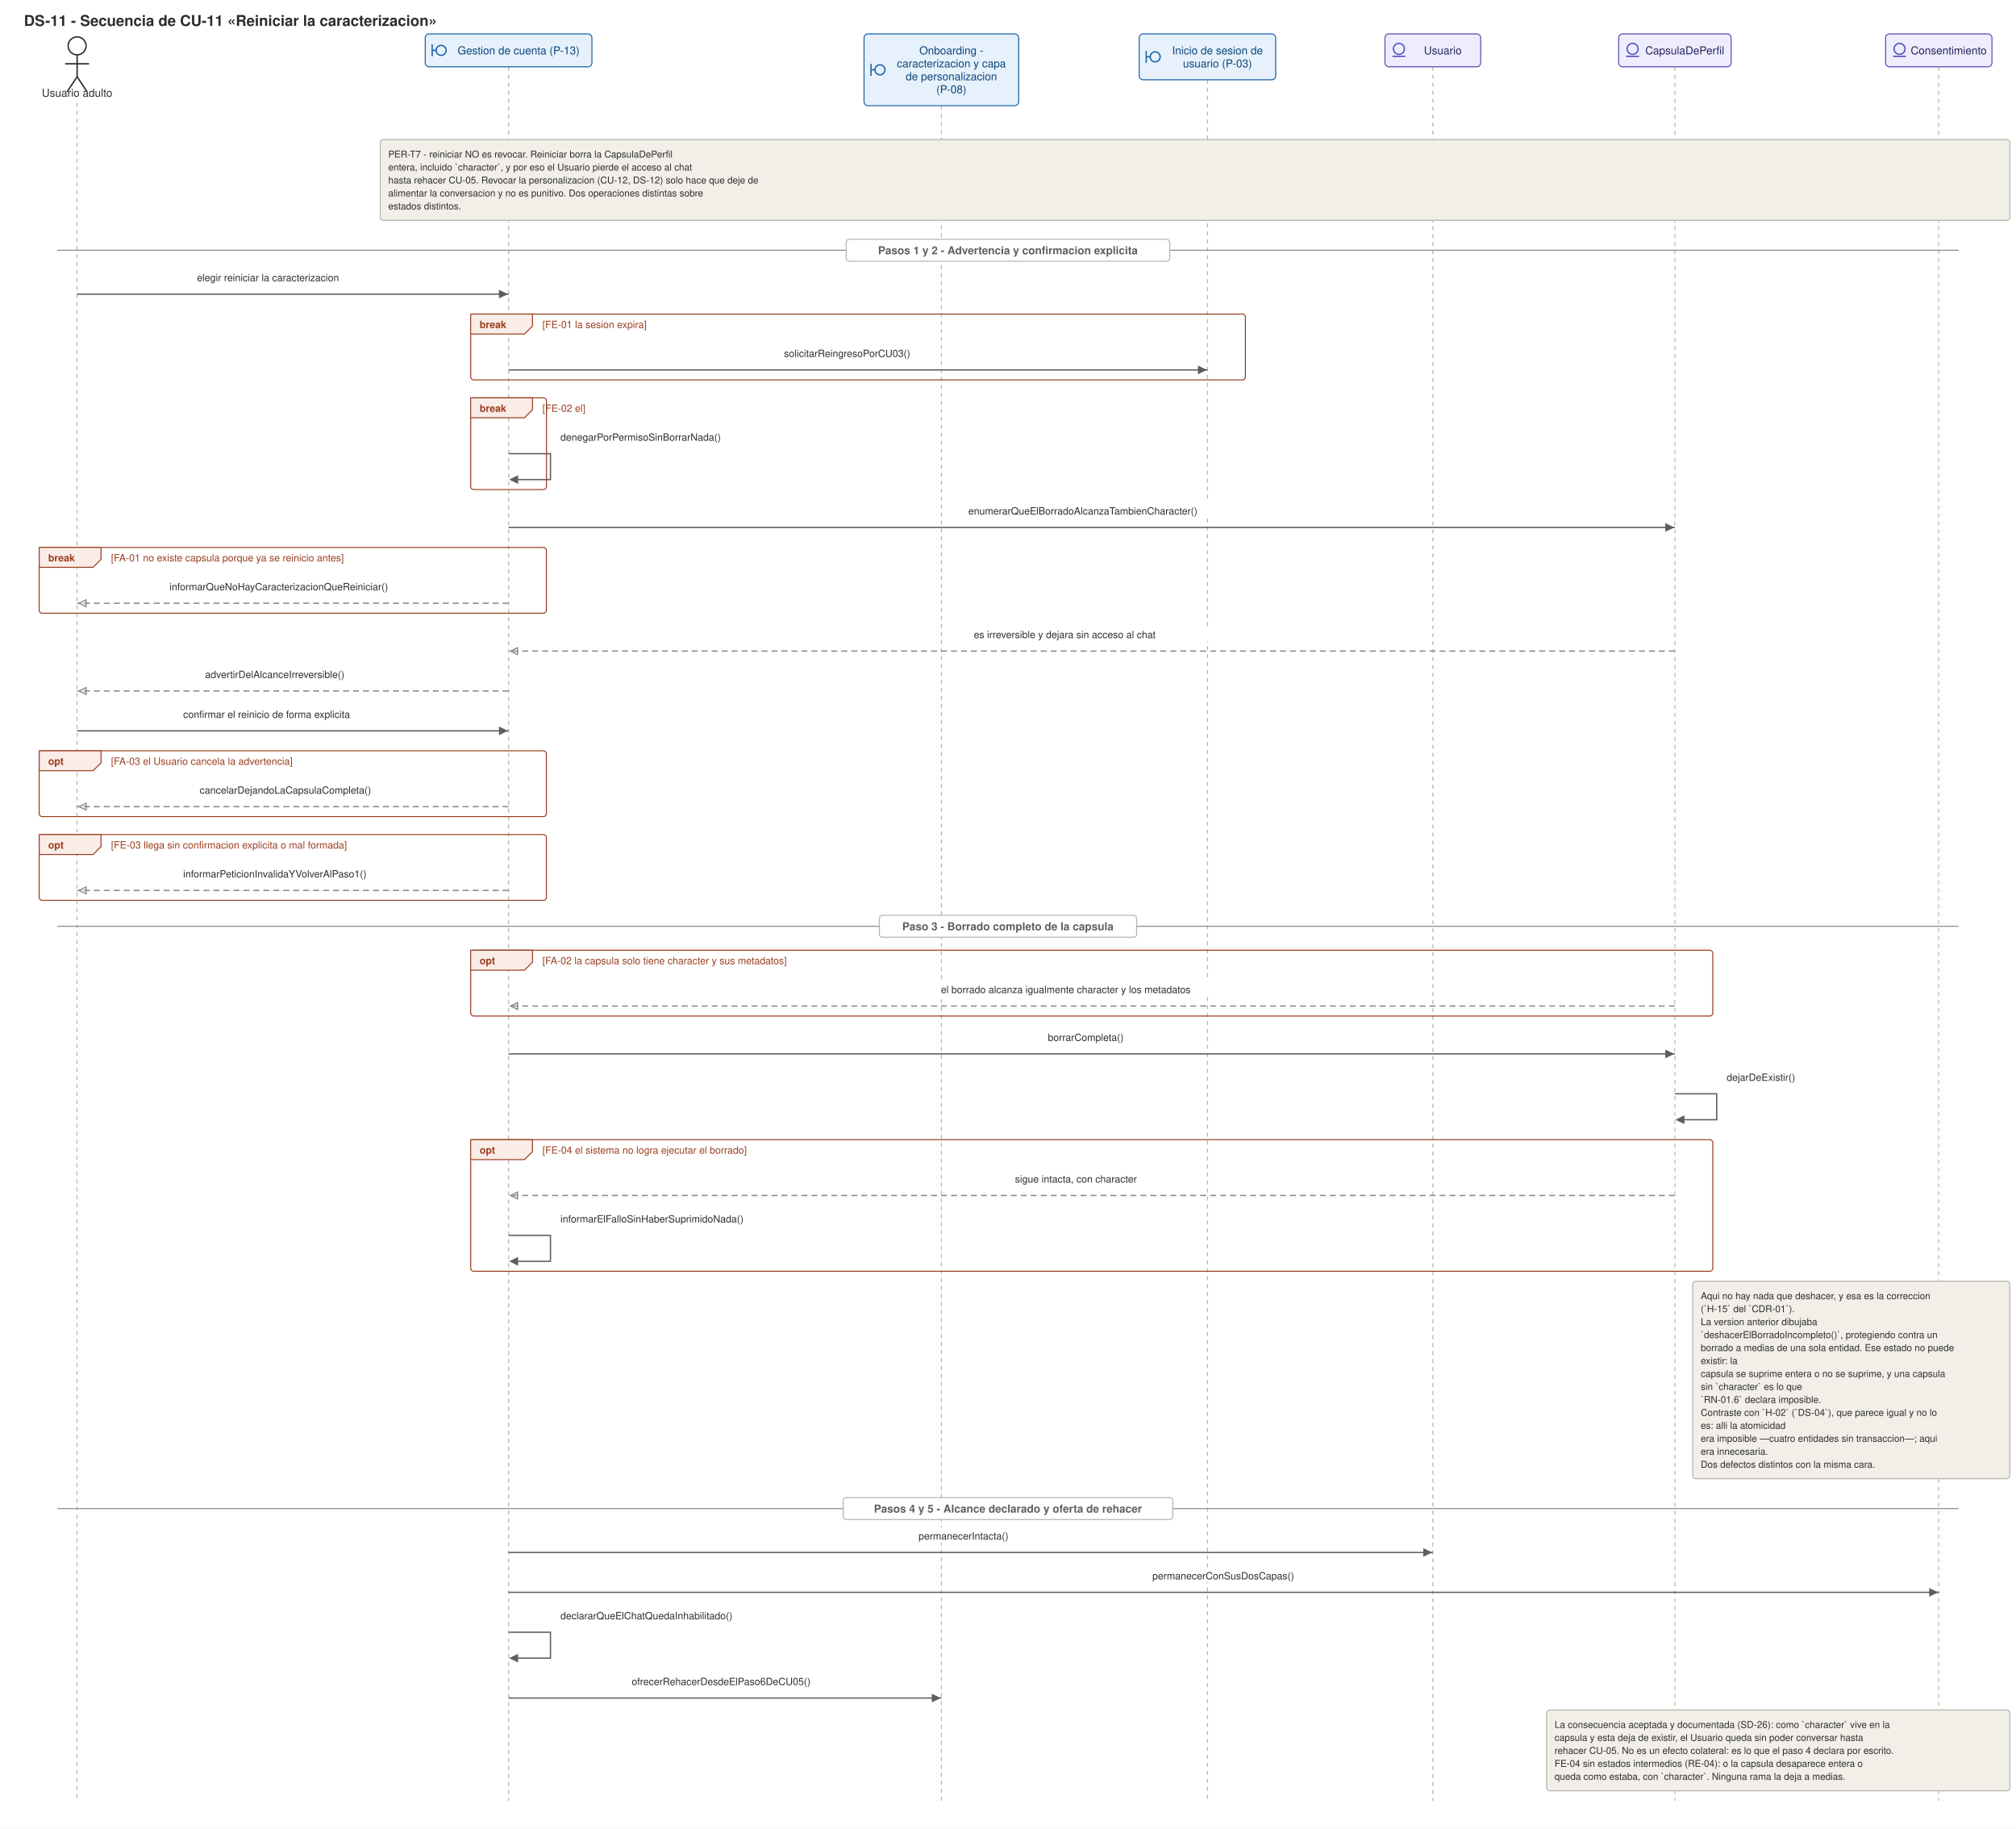
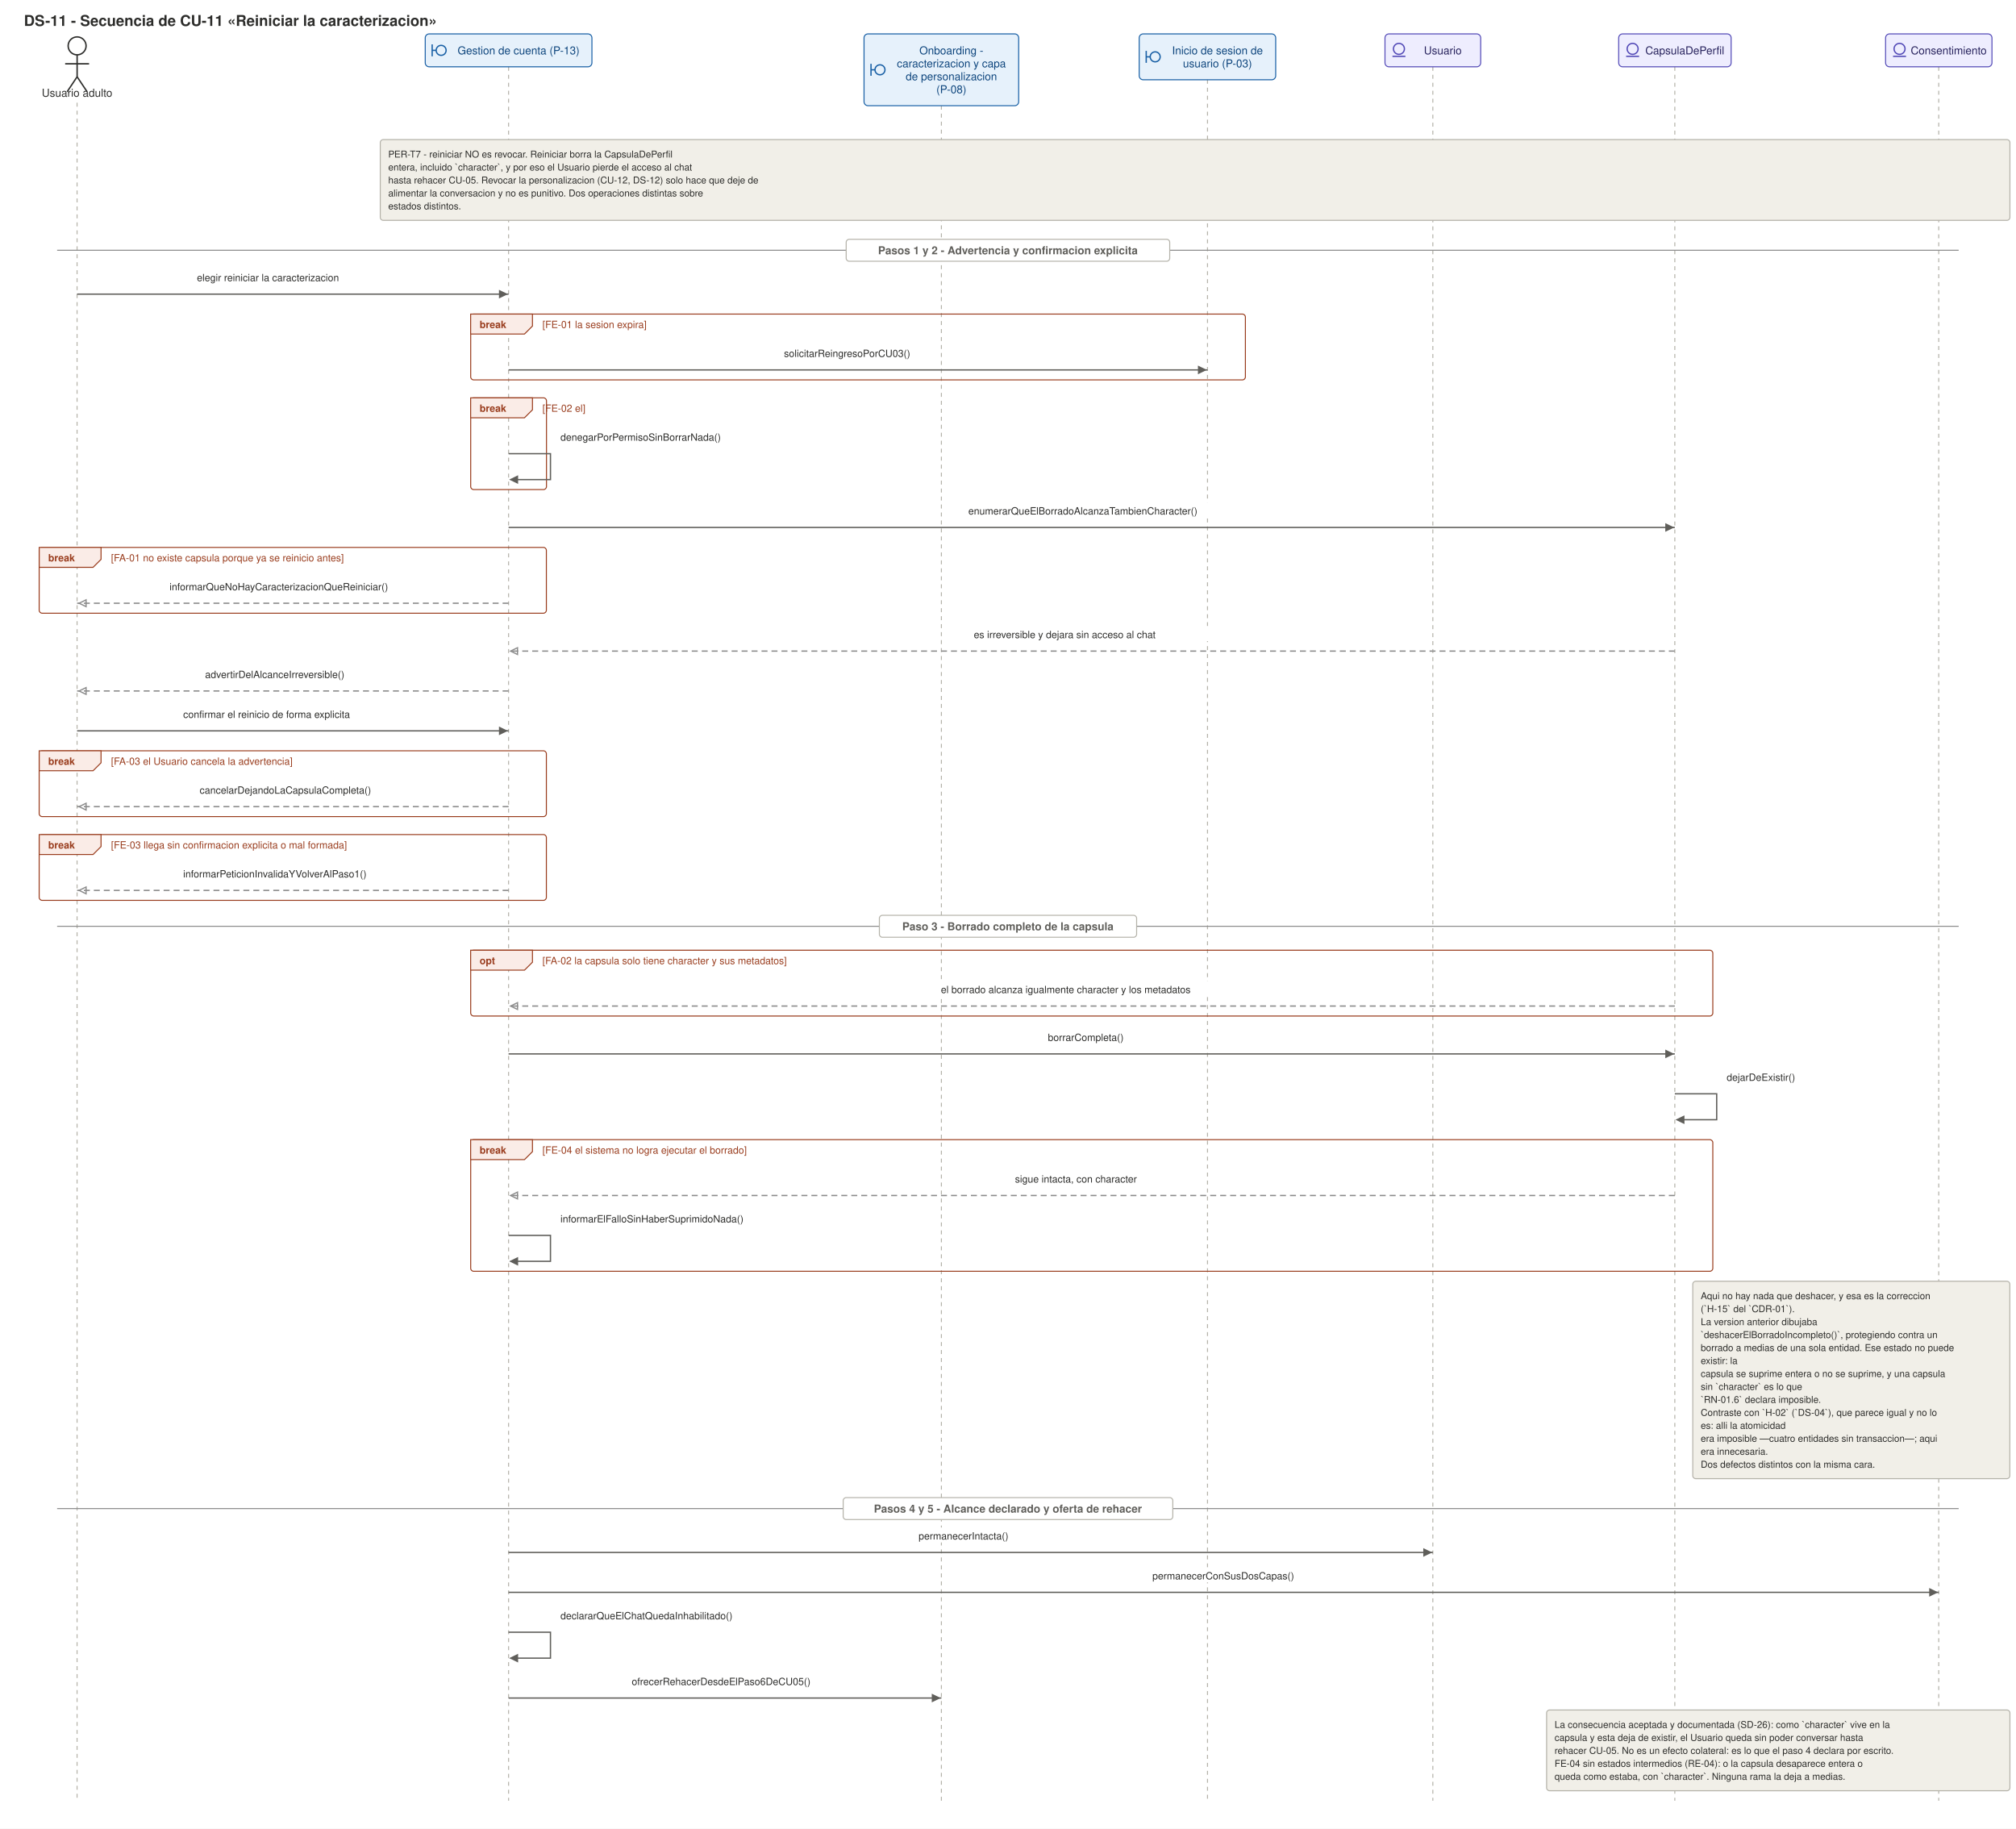
<svg xmlns="http://www.w3.org/2000/svg" viewBox="0 0 2022 1834" width="2022" height="1834" role="img" aria-labelledby="t d" font-family="Segoe UI, Helvetica, Arial, sans-serif">
  <rect x="0" y="0" width="2022" height="1834" fill="#FFFFFF" />
  <text x="24" y="26" font-size="15" font-weight="600" fill="#2C2C2A">DS-11 - Secuencia de CU-11 «Reiniciar la caracterizacion»</text>
  <line x1="77.3" y1="103.0" x2="77.3" y2="1806.0" stroke="#B4B2A9" stroke-width="1" stroke-dasharray="4 4" />
  <line x1="510.1" y1="67.0" x2="510.1" y2="1806.0" stroke="#B4B2A9" stroke-width="1" stroke-dasharray="4 4" />
  <line x1="944.2" y1="106.0" x2="944.2" y2="1806.0" stroke="#B4B2A9" stroke-width="1" stroke-dasharray="4 4" />
  <line x1="1211.1" y1="80.0" x2="1211.1" y2="1806.0" stroke="#B4B2A9" stroke-width="1" stroke-dasharray="4 4" />
  <line x1="1437.1" y1="67.0" x2="1437.1" y2="1806.0" stroke="#B4B2A9" stroke-width="1" stroke-dasharray="4 4" />
  <line x1="1679.8" y1="67.0" x2="1679.8" y2="1806.0" stroke="#B4B2A9" stroke-width="1" stroke-dasharray="4 4" />
  <line x1="1944.5" y1="67.0" x2="1944.5" y2="1806.0" stroke="#B4B2A9" stroke-width="1" stroke-dasharray="4 4" />
  <rect x="472.1" y="315.0" width="777.0" height="66.0" fill="none" stroke="#993C1D" stroke-width="1" rx="3" />
  <polygon points="472.05,315 534.05,315 534.05,327 526.05,335 472.05,335" fill="#FAECE7" stroke="#993C1D" stroke-width="1" />
  <text x="481.05" y="329" font-size="10" font-weight="600" fill="#993C1D">break</text>
  <text x="544.05" y="329" font-size="10" fill="#993C1D">[FE-01 la sesion expira]</text>
  <rect x="472.1" y="399.0" width="76.0" height="92.0" fill="none" stroke="#993C1D" stroke-width="1" rx="3" />
  <polygon points="472.05,399 534.05,399 534.05,411 526.05,419 472.05,419" fill="#FAECE7" stroke="#993C1D" stroke-width="1" />
  <text x="481.05" y="413" font-size="10" font-weight="600" fill="#993C1D">break</text>
  <text x="544.05" y="413" font-size="10" fill="#993C1D">[FE-02 el]</text>
  <rect x="39.3" y="549.0" width="508.7" height="66.0" fill="none" stroke="#993C1D" stroke-width="1" rx="3" />
  <polygon points="39.35,549 101.35,549 101.35,561 93.35,569 39.35,569" fill="#FAECE7" stroke="#993C1D" stroke-width="1" />
  <text x="48.35" y="563" font-size="10" font-weight="600" fill="#993C1D">break</text>
  <text x="111.35" y="563" font-size="10" fill="#993C1D">[FA-01 no existe capsula porque ya se reinicio antes]</text>
  <rect x="39.3" y="753.0" width="508.7" height="66.0" fill="none" stroke="#993C1D" stroke-width="1" rx="3" />
  <polygon points="39.35,753 101.35,753 101.35,765 93.35,773 39.35,773" fill="#FAECE7" stroke="#993C1D" stroke-width="1" />
-   <text x="48.35" y="767" font-size="10" font-weight="600" fill="#993C1D">opt</text>
+   <text x="48.35" y="767" font-size="10" font-weight="600" fill="#993C1D">break</text>
  <text x="111.35" y="767" font-size="10" fill="#993C1D">[FA-03 el Usuario cancela la advertencia]</text>
  <rect x="39.3" y="837.0" width="508.7" height="66.0" fill="none" stroke="#993C1D" stroke-width="1" rx="3" />
  <polygon points="39.35,837 101.35,837 101.35,849 93.35,857 39.35,857" fill="#FAECE7" stroke="#993C1D" stroke-width="1" />
-   <text x="48.35" y="851" font-size="10" font-weight="600" fill="#993C1D">opt</text>
+   <text x="48.35" y="851" font-size="10" font-weight="600" fill="#993C1D">break</text>
  <text x="111.35" y="851" font-size="10" fill="#993C1D">[FE-03 llega sin confirmacion explicita o mal formada]</text>
  <rect x="472.1" y="953.0" width="1245.8" height="66.0" fill="none" stroke="#993C1D" stroke-width="1" rx="3" />
  <polygon points="472.05,953 534.05,953 534.05,965 526.05,973 472.05,973" fill="#FAECE7" stroke="#993C1D" stroke-width="1" />
  <text x="481.05" y="967" font-size="10" font-weight="600" fill="#993C1D">opt</text>
  <text x="544.05" y="967" font-size="10" fill="#993C1D">[FA-02 la capsula solo tiene character y sus metadatos]</text>
  <rect x="472.1" y="1143.0" width="1245.8" height="132.0" fill="none" stroke="#993C1D" stroke-width="1" rx="3" />
  <polygon points="472.05,1143 534.05,1143 534.05,1155 526.05,1163 472.05,1163" fill="#FAECE7" stroke="#993C1D" stroke-width="1" />
-   <text x="481.05" y="1157" font-size="10" font-weight="600" fill="#993C1D">opt</text>
+   <text x="481.05" y="1157" font-size="10" font-weight="600" fill="#993C1D">break</text>
  <text x="544.05" y="1157" font-size="10" fill="#993C1D">[FE-04 el sistema no logra ejecutar el borrado]</text>
  <line x1="57.3" y1="251.0" x2="1964.5" y2="251.0" stroke="#8a8a8a" stroke-width="1" />
  <rect x="848.7" y="240.0" width="324.5" height="22" rx="3" fill="#FFFFFF" stroke="#B4B2A9" stroke-width="1" />
  <text x="1010.9" y="255.0" font-size="11" font-weight="600" text-anchor="middle" fill="#5F5E5A">Pasos 1 y 2 - Advertencia y confirmacion explicita</text>
  <line x1="57.3" y1="929.0" x2="1964.5" y2="929.0" stroke="#8a8a8a" stroke-width="1" />
  <rect x="882.0" y="918.0" width="258.0" height="22" rx="3" fill="#FFFFFF" stroke="#B4B2A9" stroke-width="1" />
  <text x="1010.9" y="933.0" font-size="11" font-weight="600" text-anchor="middle" fill="#5F5E5A">Paso 3 - Borrado completo de la capsula</text>
  <line x1="57.3" y1="1513.0" x2="1964.5" y2="1513.0" stroke="#8a8a8a" stroke-width="1" />
  <rect x="845.7" y="1502.0" width="330.6" height="22" rx="3" fill="#FFFFFF" stroke="#B4B2A9" stroke-width="1" />
  <text x="1010.9" y="1517.0" font-size="11" font-weight="600" text-anchor="middle" fill="#5F5E5A">Pasos 4 y 5 - Alcance declarado y oferta de rehacer</text>
  <line x1="77.3" y1="295.0" x2="510.1" y2="295.0" stroke="#5F5E5A" stroke-width="1.3" />
  <polygon points="508.05,295 501.05,291.6 501.05,298.4" fill="#5F5E5A" stroke="#5F5E5A" stroke-width="1.2" />
  <rect x="193.5" y="270.0" width="200.5" height="15.0" fill="#FFFFFF" />
  <text x="197.5" y="282.0" font-size="10" fill="#2C2C2A">elegir reiniciar la caracterizacion</text>
  <line x1="510.1" y1="371.0" x2="1211.1" y2="371.0" stroke="#5F5E5A" stroke-width="1.3" />
  <polygon points="1209.1,371 1202.1,367.6 1202.1,374.4" fill="#5F5E5A" stroke="#5F5E5A" stroke-width="1.2" />
  <rect x="782.3" y="346.0" width="156.5" height="15.0" fill="#FFFFFF" />
  <text x="786.3" y="358.0" font-size="10" fill="#2C2C2A">solicitarReingresoPorCU03()</text>
  <polyline points="510.1,455.0 552.1,455.0 552.1,481.0 519.1,481.0" fill="none" stroke="#5F5E5A" stroke-width="1.3" />
  <polygon points="512.05,481 519.05,477.6 519.05,484.4" fill="#5F5E5A" stroke="#5F5E5A" stroke-width="1.2" />
  <rect x="558.1" y="430.0" width="184.0" height="15.0" fill="#FFFFFF" />
  <text x="562.1" y="442.0" font-size="10" fill="#2C2C2A">denegarPorPermisoSinBorrarNada()</text>
  <line x1="510.1" y1="529.0" x2="1679.8" y2="529.0" stroke="#5F5E5A" stroke-width="1.3" />
  <polygon points="1677.85,529 1670.85,525.6 1670.85,532.4" fill="#5F5E5A" stroke="#5F5E5A" stroke-width="1.2" />
  <rect x="967.2" y="504.0" width="255.5" height="15.0" fill="#FFFFFF" />
  <text x="971.2" y="516.0" font-size="10" fill="#2C2C2A">enumerarQueElBorradoAlcanzaTambienCharacter()</text>
  <line x1="510.1" y1="605.0" x2="77.3" y2="605.0" stroke="#8a8a8a" stroke-width="1.3" stroke-dasharray="6 4" />
  <polygon points="79.35,605 86.35,601.6 86.35,608.4" fill="none" stroke="#8a8a8a" stroke-width="1.2" />
  <rect x="166.0" y="580.0" width="255.5" height="15.0" fill="#FFFFFF" />
  <text x="170.0" y="592.0" font-size="10" fill="#2C2C2A">informarQueNoHayCaracterizacionQueReiniciar()</text>
  <line x1="1679.8" y1="653.0" x2="510.1" y2="653.0" stroke="#8a8a8a" stroke-width="1.3" stroke-dasharray="6 4" />
  <polygon points="512.05,653 519.05,649.6 519.05,656.4" fill="none" stroke="#8a8a8a" stroke-width="1.2" />
  <rect x="972.7" y="628.0" width="244.5" height="15.0" fill="#FFFFFF" />
  <text x="976.7" y="640.0" font-size="10" fill="#2C2C2A">es irreversible y dejara sin acceso al chat</text>
  <line x1="510.1" y1="693.0" x2="77.3" y2="693.0" stroke="#8a8a8a" stroke-width="1.3" stroke-dasharray="6 4" />
  <polygon points="79.35,693 86.35,689.6 86.35,696.4" fill="none" stroke="#8a8a8a" stroke-width="1.2" />
  <rect x="201.7" y="668.0" width="184.0" height="15.0" fill="#FFFFFF" />
  <text x="205.7" y="680.0" font-size="10" fill="#2C2C2A">advertirDelAlcanceIrreversible()</text>
  <line x1="77.3" y1="733.0" x2="510.1" y2="733.0" stroke="#5F5E5A" stroke-width="1.3" />
  <polygon points="508.05,733 501.05,729.6 501.05,736.4" fill="#5F5E5A" stroke="#5F5E5A" stroke-width="1.2" />
  <rect x="179.7" y="708.0" width="228.0" height="15.0" fill="#FFFFFF" />
  <text x="183.7" y="720.0" font-size="10" fill="#2C2C2A">confirmar el reinicio de forma explicita</text>
  <line x1="510.1" y1="809.0" x2="77.3" y2="809.0" stroke="#8a8a8a" stroke-width="1.3" stroke-dasharray="6 4" />
  <polygon points="79.35,809 86.35,805.6 86.35,812.4" fill="none" stroke="#8a8a8a" stroke-width="1.2" />
  <rect x="196.2" y="784.0" width="195.0" height="15.0" fill="#FFFFFF" />
  <text x="200.2" y="796.0" font-size="10" fill="#2C2C2A">cancelarDejandoLaCapsulaCompleta()</text>
  <line x1="510.1" y1="893.0" x2="77.3" y2="893.0" stroke="#8a8a8a" stroke-width="1.3" stroke-dasharray="6 4" />
  <polygon points="79.35,893 86.35,889.6 86.35,896.4" fill="none" stroke="#8a8a8a" stroke-width="1.2" />
  <rect x="179.7" y="868.0" width="228.0" height="15.0" fill="#FFFFFF" />
  <text x="183.7" y="880.0" font-size="10" fill="#2C2C2A">informarPeticionInvalidaYVolverAlPaso1()</text>
  <line x1="1679.8" y1="1009.0" x2="510.1" y2="1009.0" stroke="#8a8a8a" stroke-width="1.3" stroke-dasharray="6 4" />
  <polygon points="512.05,1009 519.05,1005.6 519.05,1012.4" fill="none" stroke="#8a8a8a" stroke-width="1.2" />
  <rect x="939.7" y="984.0" width="310.5" height="15.0" fill="#FFFFFF" />
  <text x="943.7" y="996.0" font-size="10" fill="#2C2C2A">el borrado alcanza igualmente character y los metadatos</text>
  <line x1="510.1" y1="1057.0" x2="1679.8" y2="1057.0" stroke="#5F5E5A" stroke-width="1.3" />
  <polygon points="1677.85,1057 1670.85,1053.6 1670.85,1060.4" fill="#5F5E5A" stroke="#5F5E5A" stroke-width="1.2" />
  <rect x="1047.0" y="1032.0" width="96.0" height="15.0" fill="#FFFFFF" />
  <text x="1051.0" y="1044.0" font-size="10" fill="#2C2C2A">borrarCompleta()</text>
  <polyline points="1679.8,1097.0 1721.8,1097.0 1721.8,1123.0 1688.8,1123.0" fill="none" stroke="#5F5E5A" stroke-width="1.3" />
  <polygon points="1681.85,1123 1688.85,1119.6 1688.85,1126.4" fill="#5F5E5A" stroke="#5F5E5A" stroke-width="1.2" />
  <rect x="1727.8" y="1072.0" width="96.0" height="15.0" fill="#FFFFFF" />
  <text x="1731.8" y="1084.0" font-size="10" fill="#2C2C2A">dejarDeExistir()</text>
  <line x1="1679.8" y1="1199.0" x2="510.1" y2="1199.0" stroke="#8a8a8a" stroke-width="1.3" stroke-dasharray="6 4" />
  <polygon points="512.05,1199 519.05,1195.6 519.05,1202.4" fill="none" stroke="#8a8a8a" stroke-width="1.2" />
  <rect x="1014.0" y="1174.0" width="162.0" height="15.0" fill="#FFFFFF" />
  <text x="1018.0" y="1186.0" font-size="10" fill="#2C2C2A">sigue intacta, con character</text>
  <polyline points="510.1,1239.0 552.1,1239.0 552.1,1265.0 519.1,1265.0" fill="none" stroke="#5F5E5A" stroke-width="1.3" />
  <polygon points="512.05,1265 519.05,1261.6 519.05,1268.4" fill="#5F5E5A" stroke="#5F5E5A" stroke-width="1.2" />
  <rect x="558.1" y="1214.0" width="217.0" height="15.0" fill="#FFFFFF" />
  <text x="562.1" y="1226.0" font-size="10" fill="#2C2C2A">informarElFalloSinHaberSuprimidoNada()</text>
  <line x1="510.1" y1="1557.0" x2="1437.1" y2="1557.0" stroke="#5F5E5A" stroke-width="1.3" />
  <polygon points="1435.1,1557 1428.1,1553.6 1428.1,1560.4" fill="#5F5E5A" stroke="#5F5E5A" stroke-width="1.2" />
  <rect x="917.3" y="1532.0" width="112.5" height="15.0" fill="#FFFFFF" />
  <text x="921.3" y="1544.0" font-size="10" fill="#2C2C2A">permanecerIntacta()</text>
  <line x1="510.1" y1="1597.0" x2="1944.5" y2="1597.0" stroke="#5F5E5A" stroke-width="1.3" />
  <polygon points="1942.55,1597 1935.55,1593.6 1935.55,1600.4" fill="#5F5E5A" stroke="#5F5E5A" stroke-width="1.2" />
  <rect x="1151.8" y="1572.0" width="151.0" height="15.0" fill="#FFFFFF" />
  <text x="1155.8" y="1584.0" font-size="10" fill="#2C2C2A">permanecerConSusDosCapas()</text>
  <polyline points="510.1,1637.0 552.1,1637.0 552.1,1663.0 519.1,1663.0" fill="none" stroke="#5F5E5A" stroke-width="1.3" />
  <polygon points="512.05,1663 519.05,1659.6 519.05,1666.4" fill="#5F5E5A" stroke="#5F5E5A" stroke-width="1.2" />
  <rect x="558.1" y="1612.0" width="206.0" height="15.0" fill="#FFFFFF" />
  <text x="562.1" y="1624.0" font-size="10" fill="#2C2C2A">declararQueElChatQuedaInhabilitado()</text>
  <line x1="510.1" y1="1703.0" x2="944.2" y2="1703.0" stroke="#5F5E5A" stroke-width="1.3" />
  <polygon points="942.15,1703 935.15,1699.6 935.15,1706.4" fill="#5F5E5A" stroke="#5F5E5A" stroke-width="1.2" />
  <rect x="629.6" y="1678.0" width="195.0" height="15.0" fill="#FFFFFF" />
  <text x="633.6" y="1690.0" font-size="10" fill="#2C2C2A">ofrecerRehacerDesdeElPaso6DeCU05()</text>
  <rect x="381.4" y="140.0" width="1634.5" height="81.0" fill="#F1EFE8" stroke="#B4B2A9" stroke-width="1" rx="3" />
  <text x="389.4" y="158.0" font-size="9.5" fill="#2C2C2A">PER-T7 - reiniciar NO es revocar. Reiniciar borra la CapsulaDePerfil</text>
  <text x="389.4" y="171.0" font-size="9.5" fill="#2C2C2A">entera, incluido `character`, y por eso el Usuario pierde el acceso al chat</text>
  <text x="389.4" y="184.0" font-size="9.5" fill="#2C2C2A">hasta rehacer CU-05. Revocar la personalizacion (CU-12, DS-12) solo hace que deje de</text>
  <text x="389.4" y="197.0" font-size="9.5" fill="#2C2C2A">alimentar la conversacion y no es punitivo. Dos operaciones distintas sobre</text>
  <text x="389.4" y="210.0" font-size="9.5" fill="#2C2C2A">estados distintos.</text>
  <rect x="1697.8" y="1285.0" width="318.0" height="198.0" fill="#F1EFE8" stroke="#B4B2A9" stroke-width="1" rx="3" />
  <text x="1705.8" y="1303.0" font-size="9.5" fill="#2C2C2A">Aqui no hay nada que deshacer, y esa es la correccion</text>
  <text x="1705.8" y="1316.0" font-size="9.5" fill="#2C2C2A">(`H-15` del `CDR-01`).</text>
  <text x="1705.8" y="1329.0" font-size="9.5" fill="#2C2C2A">La version anterior dibujaba</text>
  <text x="1705.8" y="1342.0" font-size="9.5" fill="#2C2C2A">`deshacerElBorradoIncompleto()`, protegiendo contra un</text>
  <text x="1705.8" y="1355.0" font-size="9.5" fill="#2C2C2A">borrado a medias de una sola entidad. Ese estado no puede</text>
  <text x="1705.8" y="1368.0" font-size="9.5" fill="#2C2C2A">existir: la</text>
  <text x="1705.8" y="1381.0" font-size="9.5" fill="#2C2C2A">capsula se suprime entera o no se suprime, y una capsula</text>
  <text x="1705.8" y="1394.0" font-size="9.5" fill="#2C2C2A">sin `character` es lo que</text>
  <text x="1705.8" y="1407.0" font-size="9.5" fill="#2C2C2A">`RN-01.6` declara imposible.</text>
  <text x="1705.8" y="1420.0" font-size="9.5" fill="#2C2C2A">Contraste con `H-02` (`DS-04`), que parece igual y no lo</text>
  <text x="1705.8" y="1433.0" font-size="9.5" fill="#2C2C2A">es: alli la atomicidad</text>
  <text x="1705.8" y="1446.0" font-size="9.5" fill="#2C2C2A">era imposible —cuatro entidades sin transaccion—; aqui</text>
  <text x="1705.8" y="1459.0" font-size="9.5" fill="#2C2C2A">era innecesaria.</text>
  <text x="1705.8" y="1472.0" font-size="9.5" fill="#2C2C2A">Dos defectos distintos con la misma cara.</text>
  <rect x="1551.2" y="1715.0" width="464.7" height="81.0" fill="#F1EFE8" stroke="#B4B2A9" stroke-width="1" rx="3" />
  <text x="1559.2" y="1733.0" font-size="9.5" fill="#2C2C2A">La consecuencia aceptada y documentada (SD-26): como `character` vive en la</text>
  <text x="1559.2" y="1746.0" font-size="9.5" fill="#2C2C2A">capsula y esta deja de existir, el Usuario queda sin poder conversar hasta</text>
  <text x="1559.2" y="1759.0" font-size="9.5" fill="#2C2C2A">rehacer CU-05. No es un efecto colateral: es lo que el paso 4 declara por escrito.</text>
  <text x="1559.2" y="1772.0" font-size="9.5" fill="#2C2C2A">FE-04 sin estados intermedios (RE-04): o la capsula desaparece entera o</text>
  <text x="1559.2" y="1785.0" font-size="9.5" fill="#2C2C2A">queda como estaba, con `character`. Ninguna rama la deja a medias.</text>
  <g fill="none" stroke="#2C2C2A" stroke-width="1.4">
    <circle cx="77.35" cy="46" r="9" />
    <line x1="77.35" y1="55" x2="77.35" y2="77" />
    <line x1="65.35" y1="64" x2="89.35" y2="64" />
    <line x1="77.35" y1="77" x2="67.35" y2="92" />
    <line x1="77.35" y1="77" x2="87.35" y2="92" />
  </g>
  <text x="77.3" y="97.0" font-size="11" text-anchor="middle" fill="#2C2C2A">Usuario adulto</text>
  <rect x="426.5" y="34.0" width="167.2" height="33.0" rx="4" fill="#E6F1FB" stroke="#185FA5" stroke-width="1" />
  <g fill="none" stroke="#185FA5" stroke-width="1.3">
    <line x1="433.45" y1="44.5" x2="433.45" y2="56.5" />
    <line x1="433.45" y1="50.5" x2="437.45" y2="50.5" />
    <circle cx="442.45" cy="50.5" r="5" />
  </g>
  <text x="520.1" y="54.5" font-size="11" text-anchor="middle" fill="#0C447C">Gestion de cuenta (P-13)</text>
  <rect x="866.6" y="34.0" width="155.1" height="72.0" rx="4" fill="#E6F1FB" stroke="#185FA5" stroke-width="1" />
  <g fill="none" stroke="#185FA5" stroke-width="1.3">
    <line x1="873.6" y1="64.0" x2="873.6" y2="76.0" />
    <line x1="873.6" y1="70.0" x2="877.6" y2="70.0" />
    <circle cx="882.6" cy="70.0" r="5" />
  </g>
  <text x="954.2" y="54.5" font-size="11" text-anchor="middle" fill="#0C447C">Onboarding -</text>
  <text x="954.2" y="67.5" font-size="11" text-anchor="middle" fill="#0C447C">caracterizacion y capa</text>
  <text x="954.2" y="80.5" font-size="11" text-anchor="middle" fill="#0C447C">de personalizacion</text>
  <text x="954.2" y="93.5" font-size="11" text-anchor="middle" fill="#0C447C">(P-08)</text>
  <rect x="1142.6" y="34.0" width="136.9" height="46.0" rx="4" fill="#E6F1FB" stroke="#185FA5" stroke-width="1" />
  <g fill="none" stroke="#185FA5" stroke-width="1.3">
    <line x1="1149.625" y1="51.0" x2="1149.625" y2="63.0" />
    <line x1="1149.625" y1="57.0" x2="1153.625" y2="57.0" />
    <circle cx="1158.625" cy="57.0" r="5" />
  </g>
  <text x="1221.1" y="54.5" font-size="11" text-anchor="middle" fill="#0C447C">Inicio de sesion de</text>
  <text x="1221.1" y="67.5" font-size="11" text-anchor="middle" fill="#0C447C">usuario (P-03)</text>
  <rect x="1389.1" y="34.0" width="96.0" height="33.0" rx="4" fill="#EEEDFE" stroke="#534AB7" stroke-width="1" />
  <g fill="none" stroke="#534AB7" stroke-width="1.3">
    <circle cx="1403.1" cy="49.0" r="5.5" />
    <line x1="1396.6" y1="56.5" x2="1409.6" y2="56.5" />
  </g>
  <text x="1447.1" y="54.5" font-size="11" text-anchor="middle" fill="#26215C">Usuario</text>
  <rect x="1623.5" y="34.0" width="112.8" height="33.0" rx="4" fill="#EEEDFE" stroke="#534AB7" stroke-width="1" />
  <g fill="none" stroke="#534AB7" stroke-width="1.3">
    <circle cx="1637.475" cy="49.0" r="5.5" />
    <line x1="1630.975" y1="56.5" x2="1643.975" y2="56.5" />
  </g>
  <text x="1689.8" y="54.5" font-size="11" text-anchor="middle" fill="#26215C">CapsulaDePerfil</text>
  <rect x="1891.2" y="34.0" width="106.7" height="33.0" rx="4" fill="#EEEDFE" stroke="#534AB7" stroke-width="1" />
  <g fill="none" stroke="#534AB7" stroke-width="1.3">
    <circle cx="1905.2" cy="49.0" r="5.5" />
    <line x1="1898.7" y1="56.5" x2="1911.7" y2="56.5" />
  </g>
  <text x="1954.5" y="54.5" font-size="11" text-anchor="middle" fill="#26215C">Consentimiento</text>
</svg>
